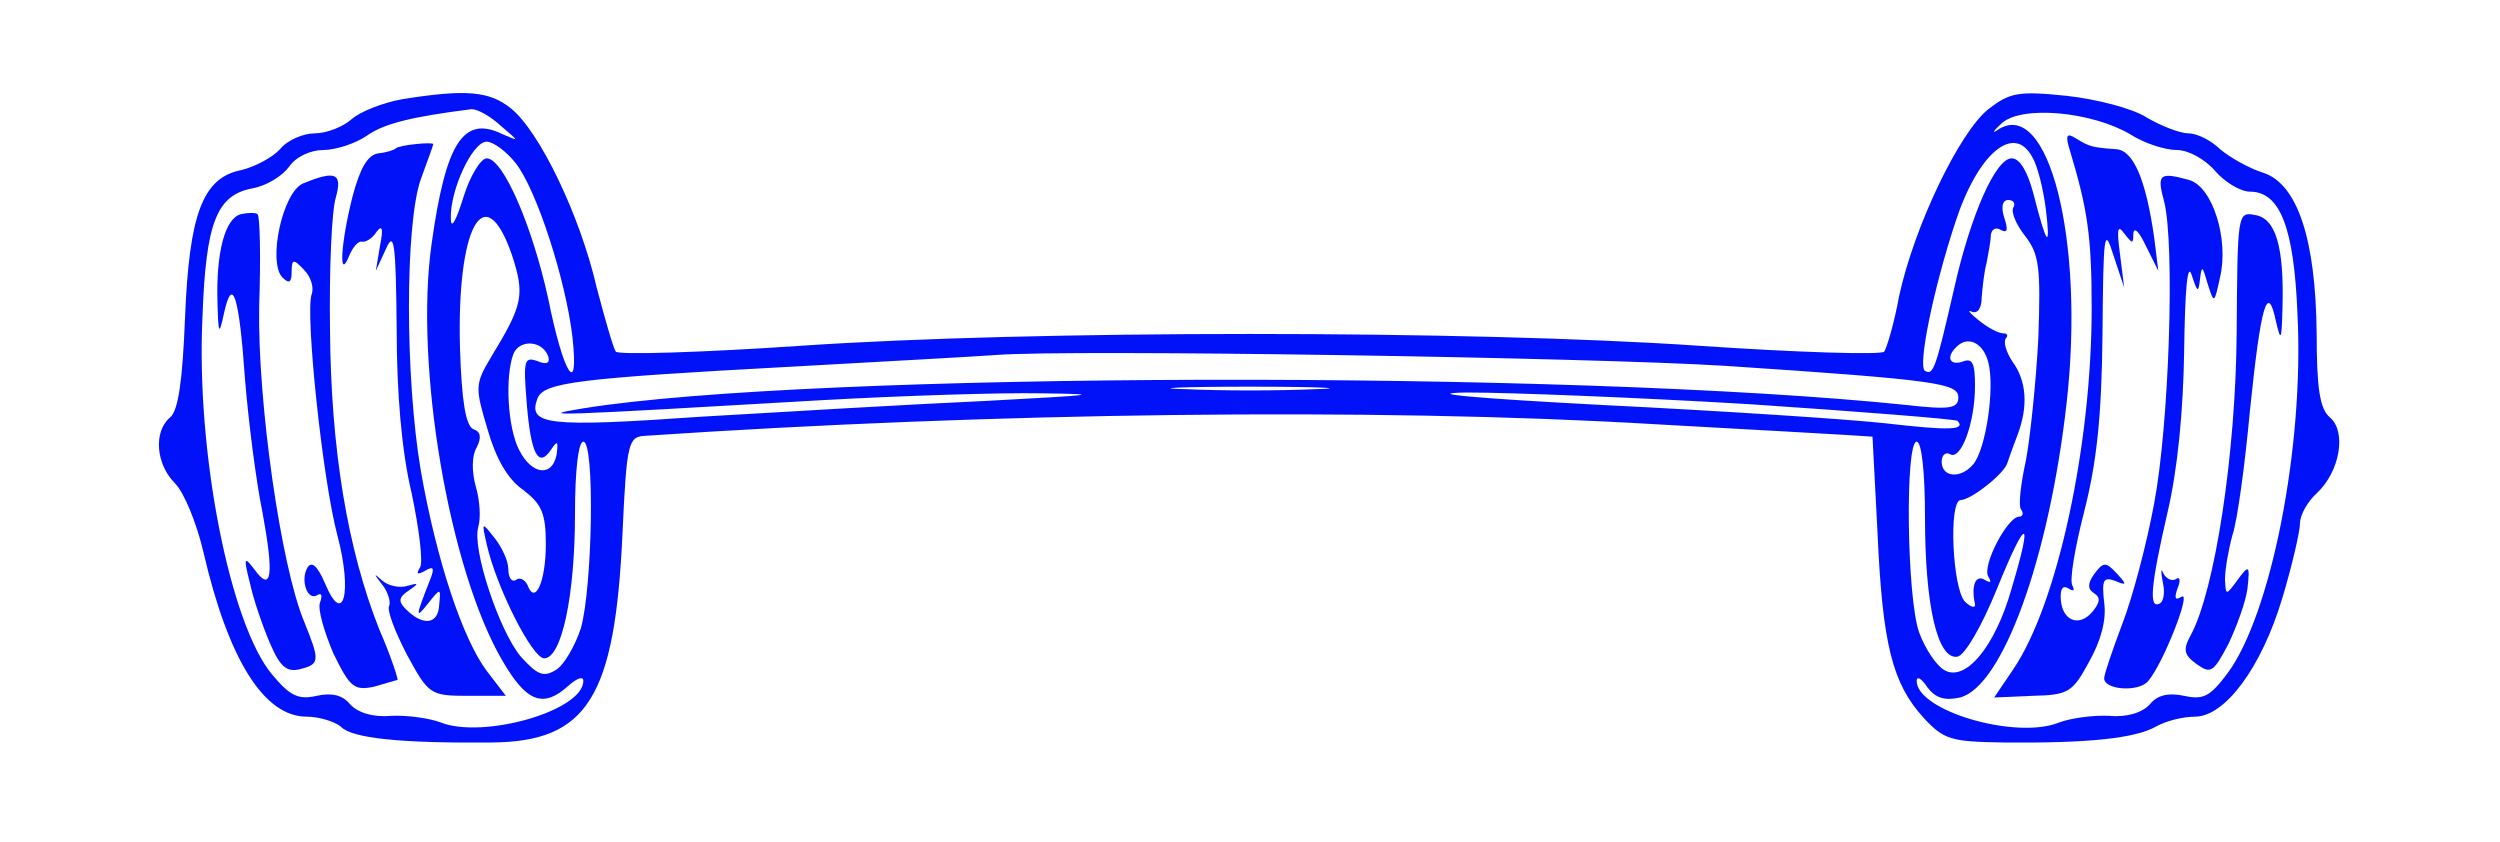
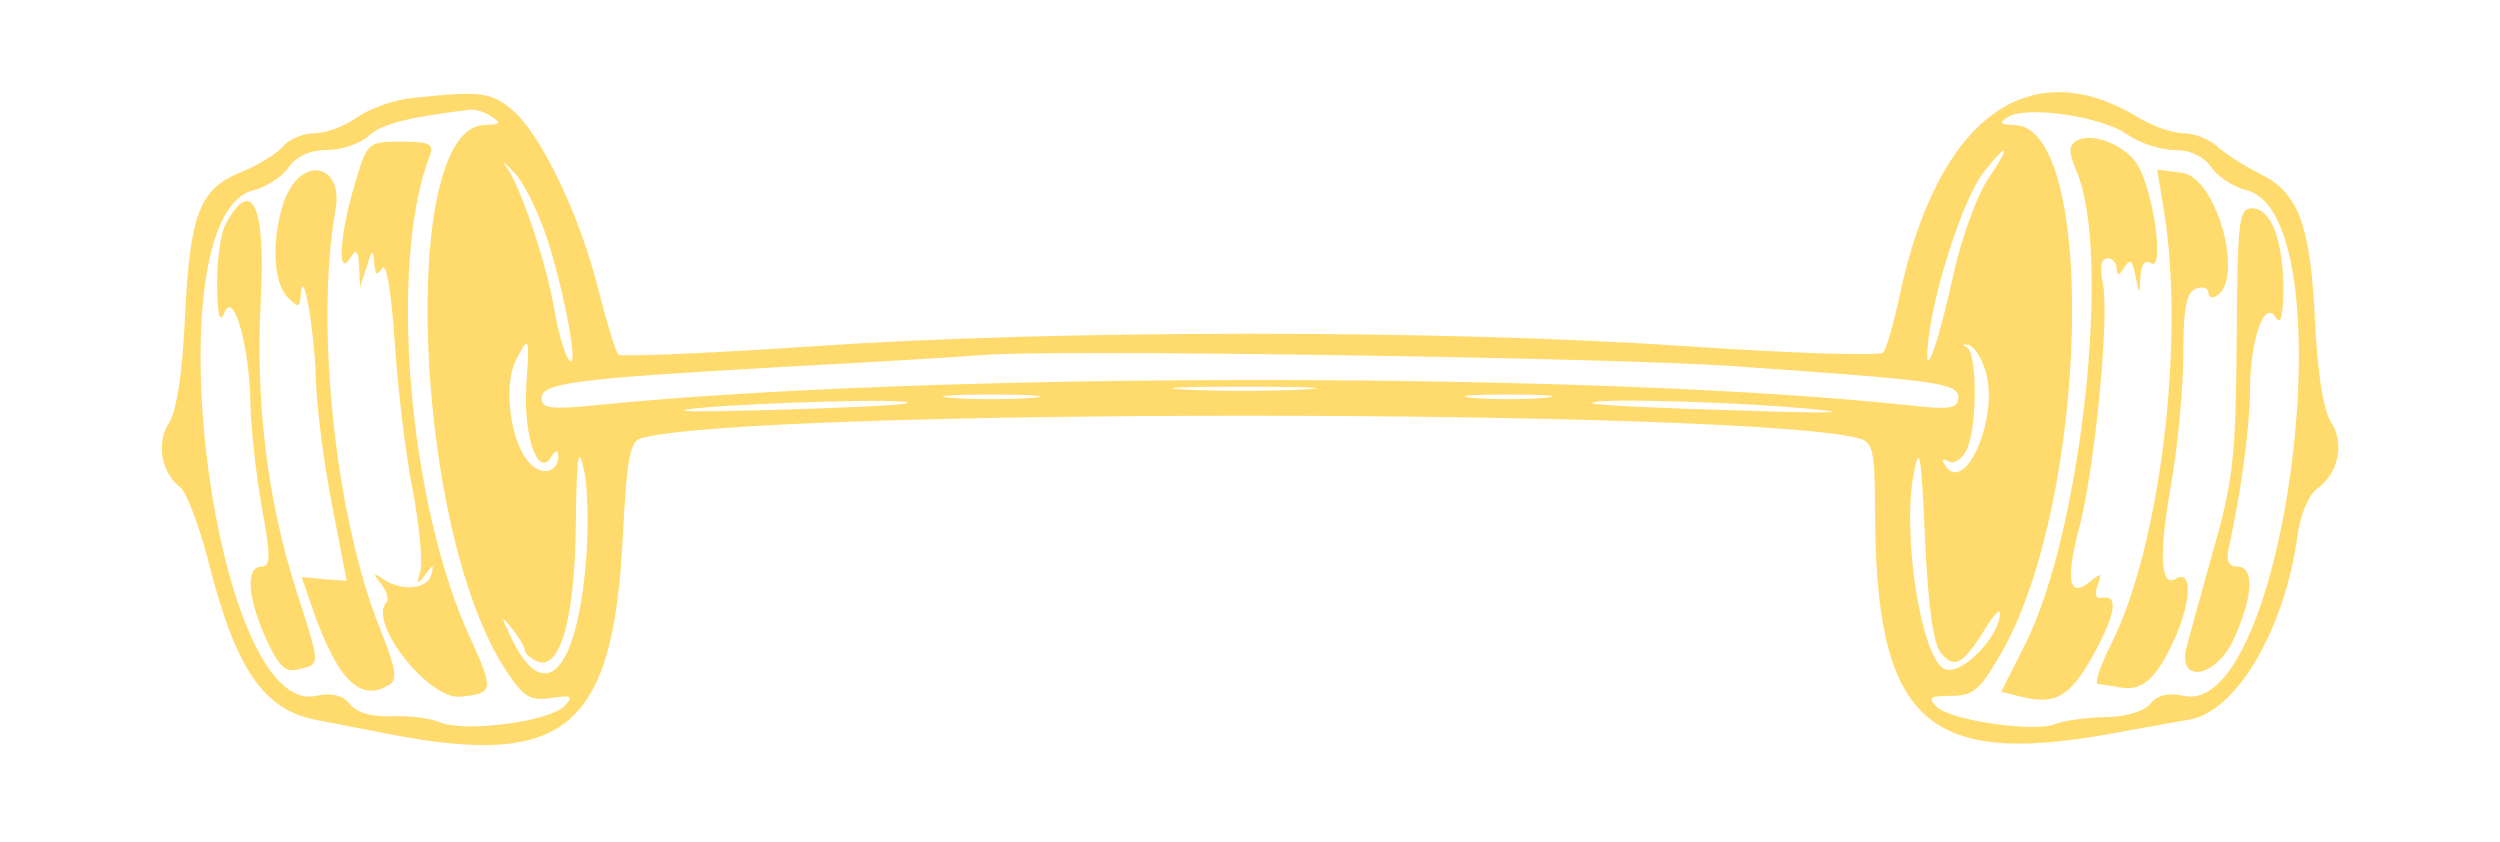
<svg xmlns="http://www.w3.org/2000/svg" version="1.0" width="300pt" height="101pt" viewBox="0 0 300 101" preserveAspectRatio="xMidYMid meet">
-   <g transform="translate(0,101) scale(0.1,-0.1)" fill="#0112f9" stroke="none">
-     <path d="M483 891 c-23 -4 -51 -15 -61 -24 -10 -9 -30 -17 -44 -17 -14 0 -33 -8 -42 -19 -9 -10 -30 -21 -46 -25 -47 -9 -63 -53 -68 -178 -3 -75 -8 -111 -18 -119 -20 -17 -17 -56 6 -79 11 -11 26 -48 34 -82 30 -130 73 -198 124 -198 15 0 34 -6 41 -12 13 -14 72 -20 181 -19 115 1 148 54 157 251 5 109 7 116 27 117 415 28 875 34 1211 14 110 -6 214 -12 231 -13 l31 -2 6 -115 c6 -135 18 -181 55 -222 25 -27 33 -29 97 -30 101 -1 157 5 182 19 12 7 33 12 47 12 36 0 80 59 105 143 12 40 21 80 21 89 0 10 9 26 20 36 28 26 36 74 16 91 -12 10 -16 34 -16 100 -1 114 -23 181 -65 194 -16 5 -39 18 -51 28 -11 11 -28 19 -38 19 -10 0 -33 9 -50 19 -17 11 -60 22 -96 26 -58 6 -68 4 -94 -16 -35 -28 -89 -141 -107 -224 -6 -33 -15 -63 -18 -67 -4 -4 -103 -1 -221 7 -277 19 -803 19 -1080 0 -118 -8 -217 -11 -221 -7 -3 4 -13 39 -23 77 -20 87 -69 188 -103 215 -26 21 -55 23 -130 11z m118 -32 c22 -19 23 -19 2 -10 -47 23 -68 -10 -85 -131 -21 -146 21 -392 85 -501 29 -50 49 -57 79 -30 10 9 18 12 18 6 0 -36 -120 -70 -171 -50 -13 5 -40 9 -60 8 -22 -2 -40 4 -49 14 -9 11 -22 14 -40 10 -22 -5 -32 0 -53 25 -51 60 -92 268 -84 430 4 113 17 146 60 154 17 3 36 15 44 26 8 12 26 20 41 20 15 0 39 8 52 17 21 15 55 23 126 32 7 0 22 -8 35 -20z m1955 -10 c17 -11 42 -19 56 -19 14 0 34 -11 46 -25 12 -14 31 -25 42 -25 36 0 53 -43 57 -148 8 -159 -32 -360 -84 -430 -21 -28 -29 -32 -52 -27 -19 4 -32 1 -41 -10 -9 -10 -27 -16 -49 -14 -20 1 -47 -3 -60 -8 -52 -21 -171 14 -171 50 0 6 6 3 13 -8 10 -13 21 -16 39 -12 51 13 107 167 128 354 22 195 -22 368 -83 327 -7 -5 -5 -1 5 8 24 22 108 14 154 -13z m-1937 -35 c25 -32 60 -140 68 -209 8 -74 -11 -44 -29 46 -19 87 -54 169 -74 169 -7 0 -20 -21 -28 -47 -9 -29 -15 -39 -15 -25 -1 34 26 92 43 92 8 0 24 -12 35 -26z m1820 7 c6 -10 13 -38 16 -62 6 -50 1 -44 -15 19 -7 26 -16 42 -26 42 -19 0 -49 -67 -69 -156 -22 -96 -25 -105 -35 -99 -9 5 10 98 36 177 27 84 71 121 93 79z m-23 -60 c-3 -5 3 -20 14 -34 17 -22 19 -37 16 -123 -3 -55 -10 -121 -15 -147 -6 -27 -9 -53 -6 -58 4 -5 2 -9 -2 -9 -14 0 -45 -59 -37 -72 4 -7 3 -8 -4 -4 -11 7 -17 -6 -12 -29 1 -5 -5 -4 -12 3 -15 15 -20 122 -5 122 12 0 53 32 56 45 2 6 7 20 12 33 13 34 11 65 -6 88 -8 12 -11 24 -8 28 3 3 2 6 -3 6 -6 0 -19 7 -30 16 -10 8 -14 13 -8 10 7 -3 12 4 12 17 1 12 3 31 6 42 2 11 5 26 5 33 1 7 6 10 12 6 8 -4 9 0 4 15 -4 13 -2 21 5 21 6 0 9 -4 6 -9z m-1802 -56 c16 -49 14 -60 -25 -124 -19 -32 -19 -36 -4 -86 10 -35 24 -60 43 -73 22 -17 27 -28 27 -65 0 -45 -13 -74 -22 -49 -3 6 -9 10 -14 6 -5 -3 -9 3 -9 13 0 10 -8 27 -17 38 -15 19 -15 19 -9 -8 12 -53 55 -137 69 -137 21 0 37 75 37 174 0 51 4 86 10 86 14 0 11 -175 -3 -224 -7 -21 -20 -44 -30 -50 -15 -9 -22 -6 -42 16 -26 31 -59 130 -51 156 3 10 2 31 -3 48 -5 18 -5 37 1 47 6 12 5 19 -4 22 -9 4 -14 33 -16 97 -4 145 29 207 62 113z m44 -123 c2 -8 -2 -10 -14 -5 -15 5 -16 0 -12 -50 5 -62 14 -79 29 -57 8 12 9 11 7 -5 -5 -28 -30 -25 -45 5 -14 27 -17 88 -7 115 7 18 35 17 42 -3z m1728 -7 c8 -31 -3 -104 -18 -122 -15 -18 -38 -16 -38 3 0 8 5 12 10 9 13 -8 30 37 30 82 0 27 -3 34 -15 29 -15 -5 -20 5 -8 17 14 15 33 6 39 -18z m-316 -4 c256 -17 280 -21 280 -38 0 -13 -10 -15 -62 -9 -406 42 -1315 40 -1588 -4 -61 -10 -37 -9 290 10 91 5 208 9 260 8 77 -1 65 -2 -65 -9 -88 -4 -242 -13 -343 -19 -186 -13 -209 -10 -197 22 8 19 46 24 305 38 107 6 218 12 245 14 90 7 716 -3 875 -13z m-492 -28 c-43 -2 -113 -2 -155 0 -43 1 -8 3 77 3 85 0 120 -2 78 -3z m521 -18 c135 -9 247 -18 250 -20 10 -11 -8 -12 -86 -3 -45 5 -198 15 -340 22 -152 8 -219 14 -163 15 52 0 205 -6 339 -14z m211 -136 c0 -106 15 -171 39 -167 9 2 29 36 48 83 35 86 43 86 17 -1 -20 -71 -56 -113 -81 -98 -10 6 -23 26 -30 45 -15 42 -17 229 -3 229 6 0 10 -37 10 -91z" />
-     <path d="M475 832 c-2 -2 -11 -5 -21 -6 -13 -2 -22 -18 -31 -52 -14 -55 -17 -103 -4 -71 4 10 11 18 15 17 5 -1 13 4 18 12 7 9 8 3 4 -17 l-5 -30 12 26 c10 23 12 8 13 -95 0 -78 6 -148 18 -198 9 -43 14 -83 10 -89 -5 -8 -3 -9 6 -4 10 6 12 4 6 -11 -17 -43 -18 -48 -3 -29 16 20 16 20 14 -1 -1 -23 -19 -26 -40 -5 -9 9 -9 14 3 22 13 9 13 10 -1 6 -9 -3 -23 0 -30 6 -11 10 -11 9 0 -5 7 -9 10 -21 8 -25 -3 -5 7 -31 21 -58 26 -48 28 -50 73 -50 l46 0 -23 30 c-29 39 -60 132 -79 240 -19 112 -19 296 0 350 8 22 15 41 15 42 0 3 -41 -1 -45 -5z" />
-     <path d="M364 790 c-25 -10 -43 -95 -25 -113 8 -8 11 -6 11 7 0 15 2 16 15 2 8 -8 12 -21 9 -29 -8 -22 13 -223 31 -290 18 -68 7 -110 -15 -57 -9 21 -16 27 -21 19 -9 -15 0 -41 12 -33 5 3 6 -1 3 -9 -3 -8 5 -35 16 -61 20 -41 25 -45 49 -40 14 4 27 8 28 8 1 1 -8 29 -22 61 -38 96 -58 216 -59 360 -1 72 2 142 7 158 8 29 0 33 -39 17z" />
-     <path d="M289 753 c-19 -5 -30 -46 -28 -107 1 -38 2 -39 8 -11 10 45 18 20 25 -80 4 -49 13 -121 21 -160 14 -76 11 -97 -10 -68 -12 16 -13 14 -5 -17 4 -19 15 -51 24 -72 12 -28 20 -35 36 -31 24 6 24 10 5 57 -28 67 -56 264 -54 378 2 59 1 109 -2 111 -2 2 -11 2 -20 0z" />
-     <path d="M2484 829 c21 -70 26 -102 26 -189 0 -164 -41 -355 -94 -433 l-23 -34 46 2 c43 1 48 4 68 41 14 25 21 50 18 71 -3 27 -1 31 13 26 14 -6 15 -5 2 9 -13 14 -16 14 -27 -1 -8 -11 -8 -18 0 -23 8 -5 7 -11 -2 -22 -16 -19 -36 -11 -38 14 -1 13 2 18 9 14 6 -4 8 -3 5 3 -4 6 3 46 14 89 15 59 21 113 22 213 1 121 2 130 13 95 l13 -39 -5 40 c-4 30 -3 36 5 25 10 -13 11 -13 11 0 1 8 7 2 15 -15 l15 -30 -5 40 c-10 70 -25 105 -46 106 -28 2 -32 3 -48 13 -11 7 -13 4 -7 -15z" />
-     <path d="M2597 768 c13 -52 6 -267 -12 -362 -9 -49 -26 -113 -38 -144 -12 -32 -22 -61 -22 -66 0 -14 42 -17 53 -3 18 21 52 108 40 101 -8 -5 -9 -2 -5 10 4 9 3 15 -2 11 -5 -3 -12 1 -15 7 -3 7 -3 3 -1 -9 3 -12 2 -24 -3 -27 -14 -8 -11 22 9 109 12 51 19 121 20 195 1 73 4 106 9 90 7 -21 8 -22 10 -5 2 17 3 16 9 -5 8 -25 8 -25 15 7 11 46 -9 109 -37 117 -36 10 -39 7 -30 -26z" />
-     <path d="M2684 611 c-1 -145 -26 -309 -55 -363 -10 -18 -8 -24 7 -35 17 -12 20 -10 38 24 10 21 21 51 23 67 3 28 2 29 -12 10 -14 -19 -14 -19 -15 1 0 11 4 35 9 53 6 18 15 85 21 150 13 126 21 154 31 107 6 -26 7 -24 8 16 2 73 -8 107 -33 111 -21 4 -21 2 -22 -141z" />
+   <g transform="translate(0,101) scale(0.05,-0.05)" fill="#ffdb6e" stroke="none">
+     <path d="M991 1785 c-43 -4 -103 -25 -133 -46 -30 -22 -76 -39 -104 -39 -27 0 -61 -14 -75 -32 -15 -17 -60 -45 -100 -61 -100 -40 -123 -99 -135 -347 -6 -134 -20 -226 -38 -254 -32 -48 -19 -122 27 -156 14 -11 44 -89 66 -173 66 -263 133 -361 261 -385 39 -8 120 -23 180 -35 419 -80 532 17 555 478 9 182 17 226 43 233 254 73 2672 72 2927 -1 29 -8 35 -34 35 -165 0 -508 118 -623 560 -544 72 13 159 29 195 35 113 20 228 216 259 441 6 49 27 98 46 112 52 37 68 109 35 160 -19 28 -33 119 -39 244 -11 231 -39 307 -132 353 -37 18 -83 48 -102 65 -19 18 -56 32 -81 32 -26 0 -74 17 -109 38 -264 161 -483 -3 -573 -428 -14 -66 -32 -127 -39 -136 -8 -9 -220 -2 -471 15 -584 40 -1513 40 -2097 0 -251 -17 -462 -26 -468 -20 -6 6 -28 77 -48 156 -45 182 -142 381 -210 434 -50 40 -74 43 -235 26z m189 -45 c24 -16 21 -19 -16 -20 -208 -1 -172 -969 49 -1307 43 -66 59 -76 110 -68 50 7 55 4 31 -20 -37 -37 -236 -63 -297 -39 -26 11 -79 17 -118 15 -46 -2 -82 8 -99 29 -18 22 -44 28 -81 20 -248 -55 -398 1147 -152 1213 32 8 71 33 86 56 19 26 51 41 92 41 34 0 79 15 100 34 31 29 97 45 245 63 11 1 34 -6 50 -17z m3924 -42 c30 -21 81 -38 114 -38 38 0 70 -15 89 -41 15 -23 54 -48 86 -56 244 -65 94 -1267 -152 -1213 -37 8 -63 2 -80 -19 -15 -18 -60 -32 -108 -32 -46 -1 -100 -8 -121 -17 -52 -20 -252 9 -284 42 -22 22 -16 26 35 26 54 0 69 14 122 106 208 368 229 1263 29 1264 -34 1 -38 5 -15 19 44 28 224 2 285 -41z m-3787 -263 c45 -147 74 -320 46 -275 -10 17 -25 70 -33 119 -18 109 -82 297 -115 341 -14 17 -5 11 19 -14 25 -26 62 -103 83 -171z m3454 155 c-26 -39 -63 -140 -82 -225 -41 -188 -75 -275 -60 -153 16 127 86 337 132 395 60 76 66 65 10 -17z m-3508 -498 c-7 -118 28 -219 59 -170 11 18 17 20 18 4 0 -32 -27 -47 -55 -29 -56 34 -83 193 -44 264 29 55 30 52 22 -69z m3503 35 c32 -110 -51 -299 -98 -223 -9 13 -5 17 8 9 12 -8 31 4 43 25 27 51 27 236 1 249 -12 5 -10 8 4 5 14 -3 33 -32 42 -65z m-616 15 c501 -35 550 -41 550 -76 0 -27 -19 -30 -125 -18 -757 80 -2358 80 -3150 -1 -103 -10 -125 -7 -125 17 0 37 74 47 590 76 209 11 421 24 470 28 164 14 1485 -6 1790 -26z m-1026 -57 c-80 -4 -206 -4 -280 0 -74 4 -8 7 146 7 154 0 214 -3 134 -7z m-649 -20 c-52 -4 -138 -4 -190 0 -52 4 -9 8 95 8 105 0 147 -4 95 -8z m1230 0 c-47 -4 -123 -4 -170 0 -47 5 -8 8 85 8 94 0 132 -3 85 -8z m-1527 -12 c-4 -5 -152 -12 -328 -17 -176 -5 -257 -4 -180 4 159 15 521 24 508 13z m2152 -13 c126 -11 78 -13 -160 -5 -187 5 -344 13 -348 17 -14 13 315 5 508 -12z m-2924 -370 c-22 -265 -100 -344 -178 -183 -27 57 -27 59 1 24 17 -21 31 -45 31 -53 0 -7 14 -19 31 -26 54 -20 89 105 91 332 2 166 6 190 20 126 9 -44 11 -143 4 -220z m3252 -217 c32 -39 53 -28 104 54 21 35 38 54 38 42 0 -56 -92 -151 -132 -135 -56 21 -104 321 -75 470 14 72 18 46 27 -156 7 -160 20 -254 38 -275z" />
+     <path d="M851 1576 c-36 -120 -42 -224 -11 -176 15 24 20 20 22 -20 l2 -50 16 50 c13 42 16 43 18 10 2 -29 7 -33 19 -14 10 16 22 -55 30 -173 7 -110 26 -270 43 -356 16 -86 25 -174 19 -197 -10 -33 -8 -35 11 -10 20 27 22 27 15 0 -10 -34 -71 -40 -115 -10 -25 17 -26 15 -5 -12 13 -17 19 -37 13 -43 -47 -47 101 -236 178 -227 79 8 80 15 22 142 -148 321 -196 898 -97 1155 11 30 1 35 -68 35 -81 0 -82 -1 -112 -104z" />
+     <path d="M682 1537 c-31 -89 -27 -195 8 -230 27 -27 30 -26 32 7 5 73 33 -87 36 -204 2 -66 19 -202 39 -302 l35 -182 -54 4 -54 5 27 -79 c60 -170 115 -223 184 -179 20 12 14 42 -23 134 -107 267 -156 727 -107 1004 21 114 -84 133 -123 22z" />
+     <path d="M541 1481 c-12 -21 -20 -86 -20 -145 1 -74 7 -94 18 -66 22 55 60 -82 62 -220 1 -55 13 -165 27 -245 22 -121 22 -145 -1 -145 -38 0 -33 -75 12 -174 31 -67 46 -81 79 -72 51 13 52 4 -6 186 -71 221 -99 454 -86 703 12 225 -22 296 -85 178z" />
+     <path d="M4982 1681 c-18 -11 -17 -29 2 -73 84 -195 12 -862 -122 -1131 l-59 -117 47 -12 c83 -21 119 0 175 102 54 99 60 144 18 135 -13 -3 -16 10 -9 30 12 30 9 31 -18 9 -51 -41 -59 2 -26 129 38 145 73 507 57 587 -8 38 -4 60 11 60 12 0 22 -11 22 -25 1 -18 6 -17 18 3 14 22 20 18 27 -20 10 -48 10 -48 12 -2 2 30 11 41 26 32 30 -18 9 153 -28 228 -26 53 -113 90 -153 65z" />
+     <path d="M5194 1512 c50 -314 -10 -805 -127 -1037 -26 -52 -41 -96 -32 -97 8 0 33 -4 54 -8 54 -10 90 24 135 128 36 86 36 156 -2 133 -37 -22 -41 56 -12 223 17 94 30 237 30 316 0 111 7 148 30 157 17 7 30 2 30 -9 0 -11 9 -15 20 -8 67 41 0 283 -82 295 l-61 8 17 -101z" />
+     <path d="M5368 1205 c-2 -278 -8 -338 -56 -505 -29 -104 -58 -209 -64 -232 -24 -91 71 -75 113 18 47 103 50 174 9 174 -21 0 -28 14 -21 45 30 135 51 294 51 377 0 121 34 220 61 177 13 -20 18 -1 19 65 0 119 -29 196 -75 196 -32 0 -35 -27 -37 -315z" />
  </g>
</svg>
